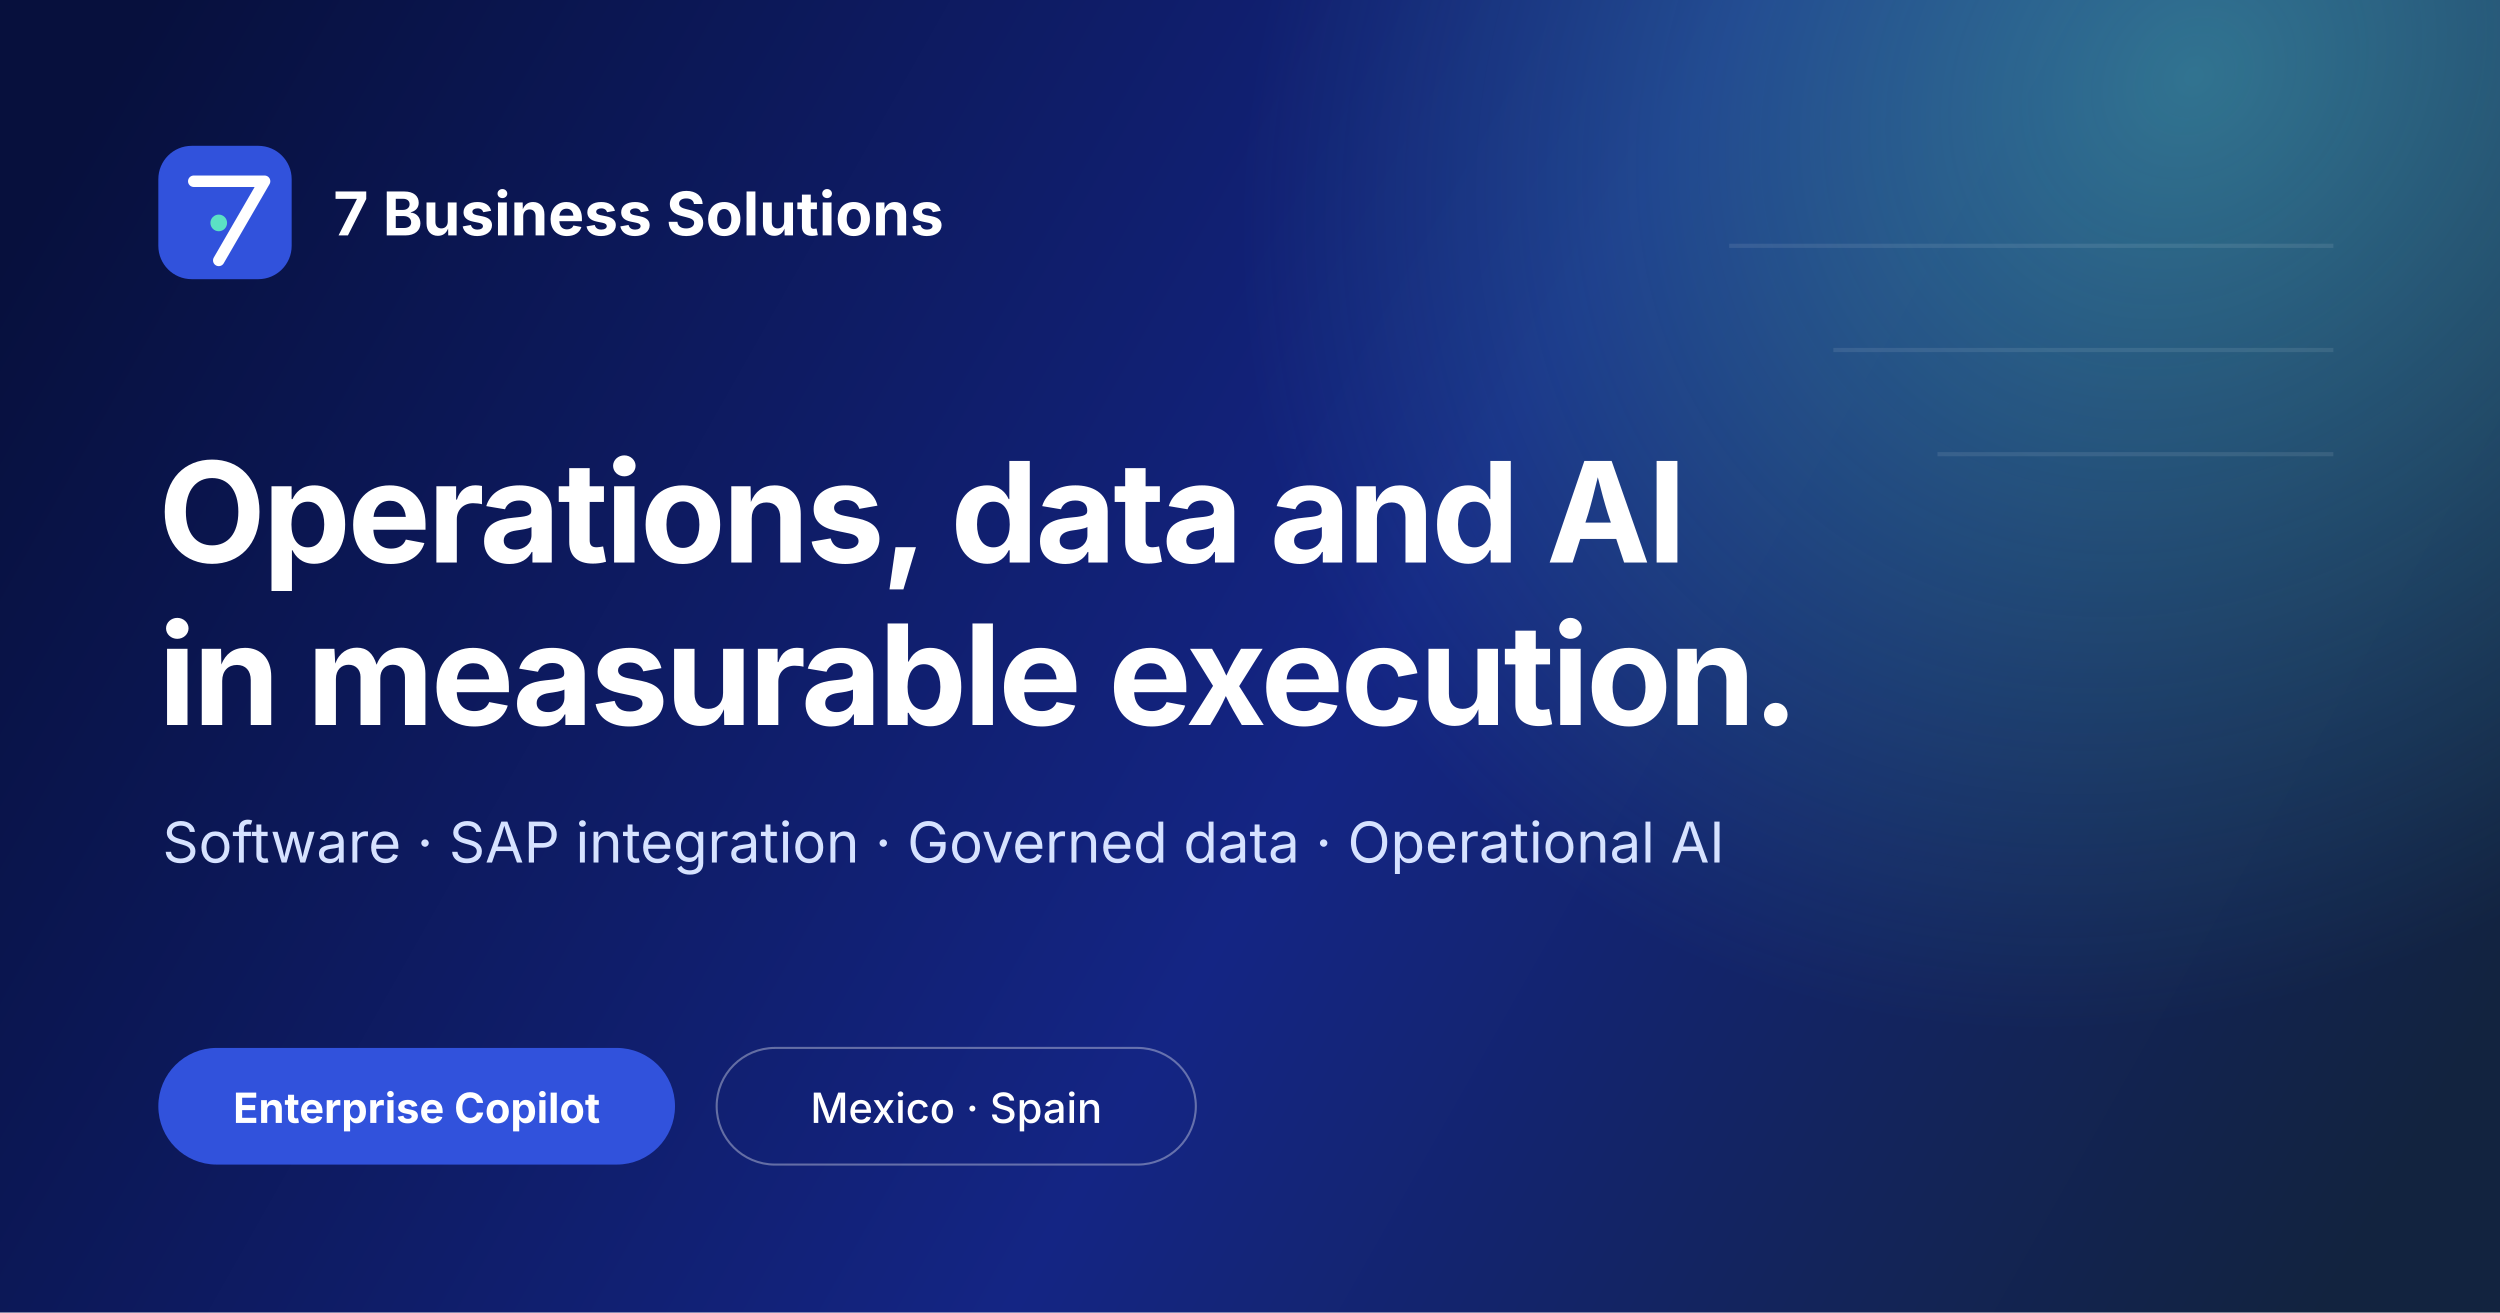
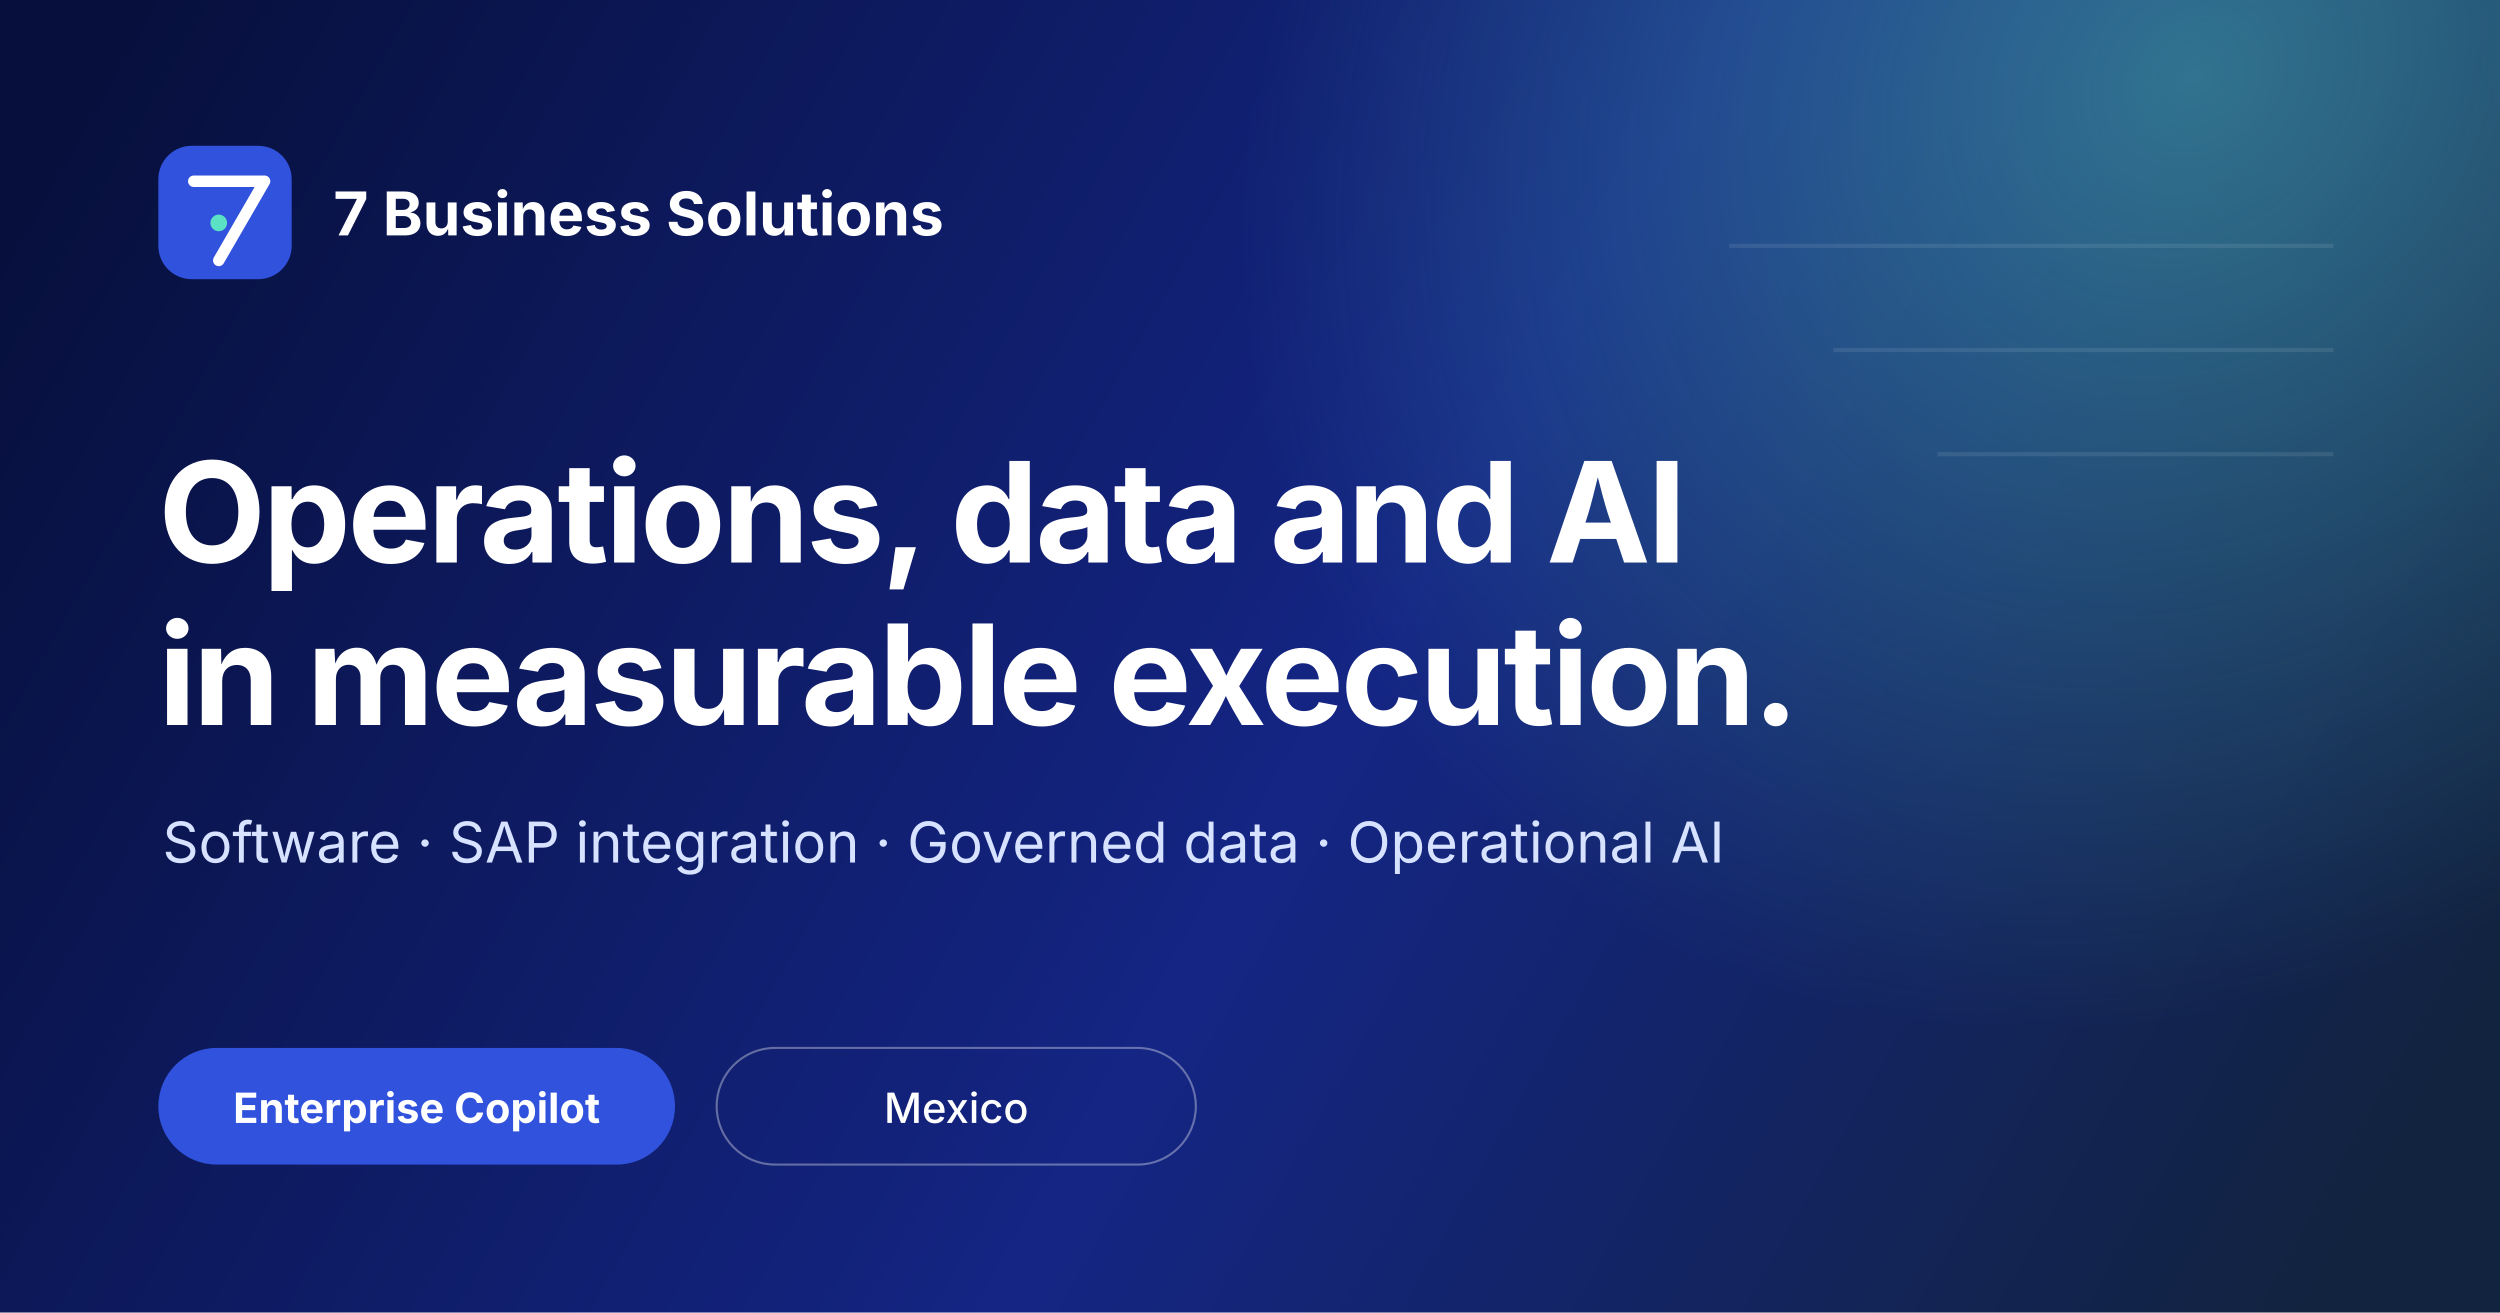
<svg xmlns="http://www.w3.org/2000/svg" viewBox="0 0 1200 630" width="1200" height="630" role="img" aria-labelledby="title desc">
  <defs>
    <linearGradient id="bg" x1="60" y1="20" x2="1120" y2="620" gradientUnits="userSpaceOnUse">
      <stop stop-color="#07103d" />
      <stop offset=".55" stop-color="#142584" />
      <stop offset="1" stop-color="#12233f" />
    </linearGradient>
    <radialGradient id="a" cx="0" cy="0" r="1" gradientTransform="translate(1050 40) rotate(135) scale(490 420)" gradientUnits="userSpaceOnUse">
      <stop stop-color="#5be1c4" stop-opacity=".42" />
      <stop offset="1" stop-color="#5be1c4" stop-opacity="0" />
    </radialGradient>
  </defs>
  <rect width="1200" height="630" fill="url(#bg)" />
  <rect width="1200" height="630" fill="url(#a)" />
  <path d="M830 118h290M880 168h240M930 218h190" stroke="#fff" stroke-opacity=".09" stroke-width="2" />
  <g transform="translate(76 70)">
    <rect width="64" height="64" rx="16" fill="#3152dc" />
    <path d="M17 17h34L29 55" fill="none" stroke="#fff" stroke-width="5.5" stroke-linecap="round" stroke-linejoin="round" />
    <circle cx="29" cy="37" r="4" fill="#5be1c4" />
  </g>
  <text x="160" y="113" fill="#fff" font-family="Inter, Arial, sans-serif" font-size="29" font-weight="700">7 Business Solutions</text>
  <text x="76" y="270" fill="#fff" font-family="Inter, Arial, sans-serif" font-size="67" font-weight="750" letter-spacing="-1.5">Operations, data and AI</text>
  <text x="76" y="348" fill="#fff" font-family="Inter, Arial, sans-serif" font-size="67" font-weight="750" letter-spacing="-1.5">in measurable execution.</text>
  <text x="78" y="414" fill="#d6e2ff" font-family="Inter, Arial, sans-serif" font-size="27">Software · SAP integration · Governed data · Operational AI</text>
  <g transform="translate(76 503)">
    <rect width="248" height="56" rx="28" fill="#3152dc" />
    <text x="124" y="36" fill="#fff" font-family="Inter, Arial, sans-serif" font-size="20" font-weight="650" text-anchor="middle">Enterprise Copilot</text>
    <rect x="268" width="230" height="56" rx="28" fill="none" stroke="#fff" stroke-opacity=".35" />
-     <text x="383" y="36" fill="#fff" font-family="Inter, Arial, sans-serif" font-size="20" font-weight="550" text-anchor="middle">Mexico · Spain</text>
+     <text x="383" y="36" fill="#fff" font-family="Inter, Arial, sans-serif" font-size="20" font-weight="550" text-anchor="middle">Mexico</text>
  </g>
</svg>
